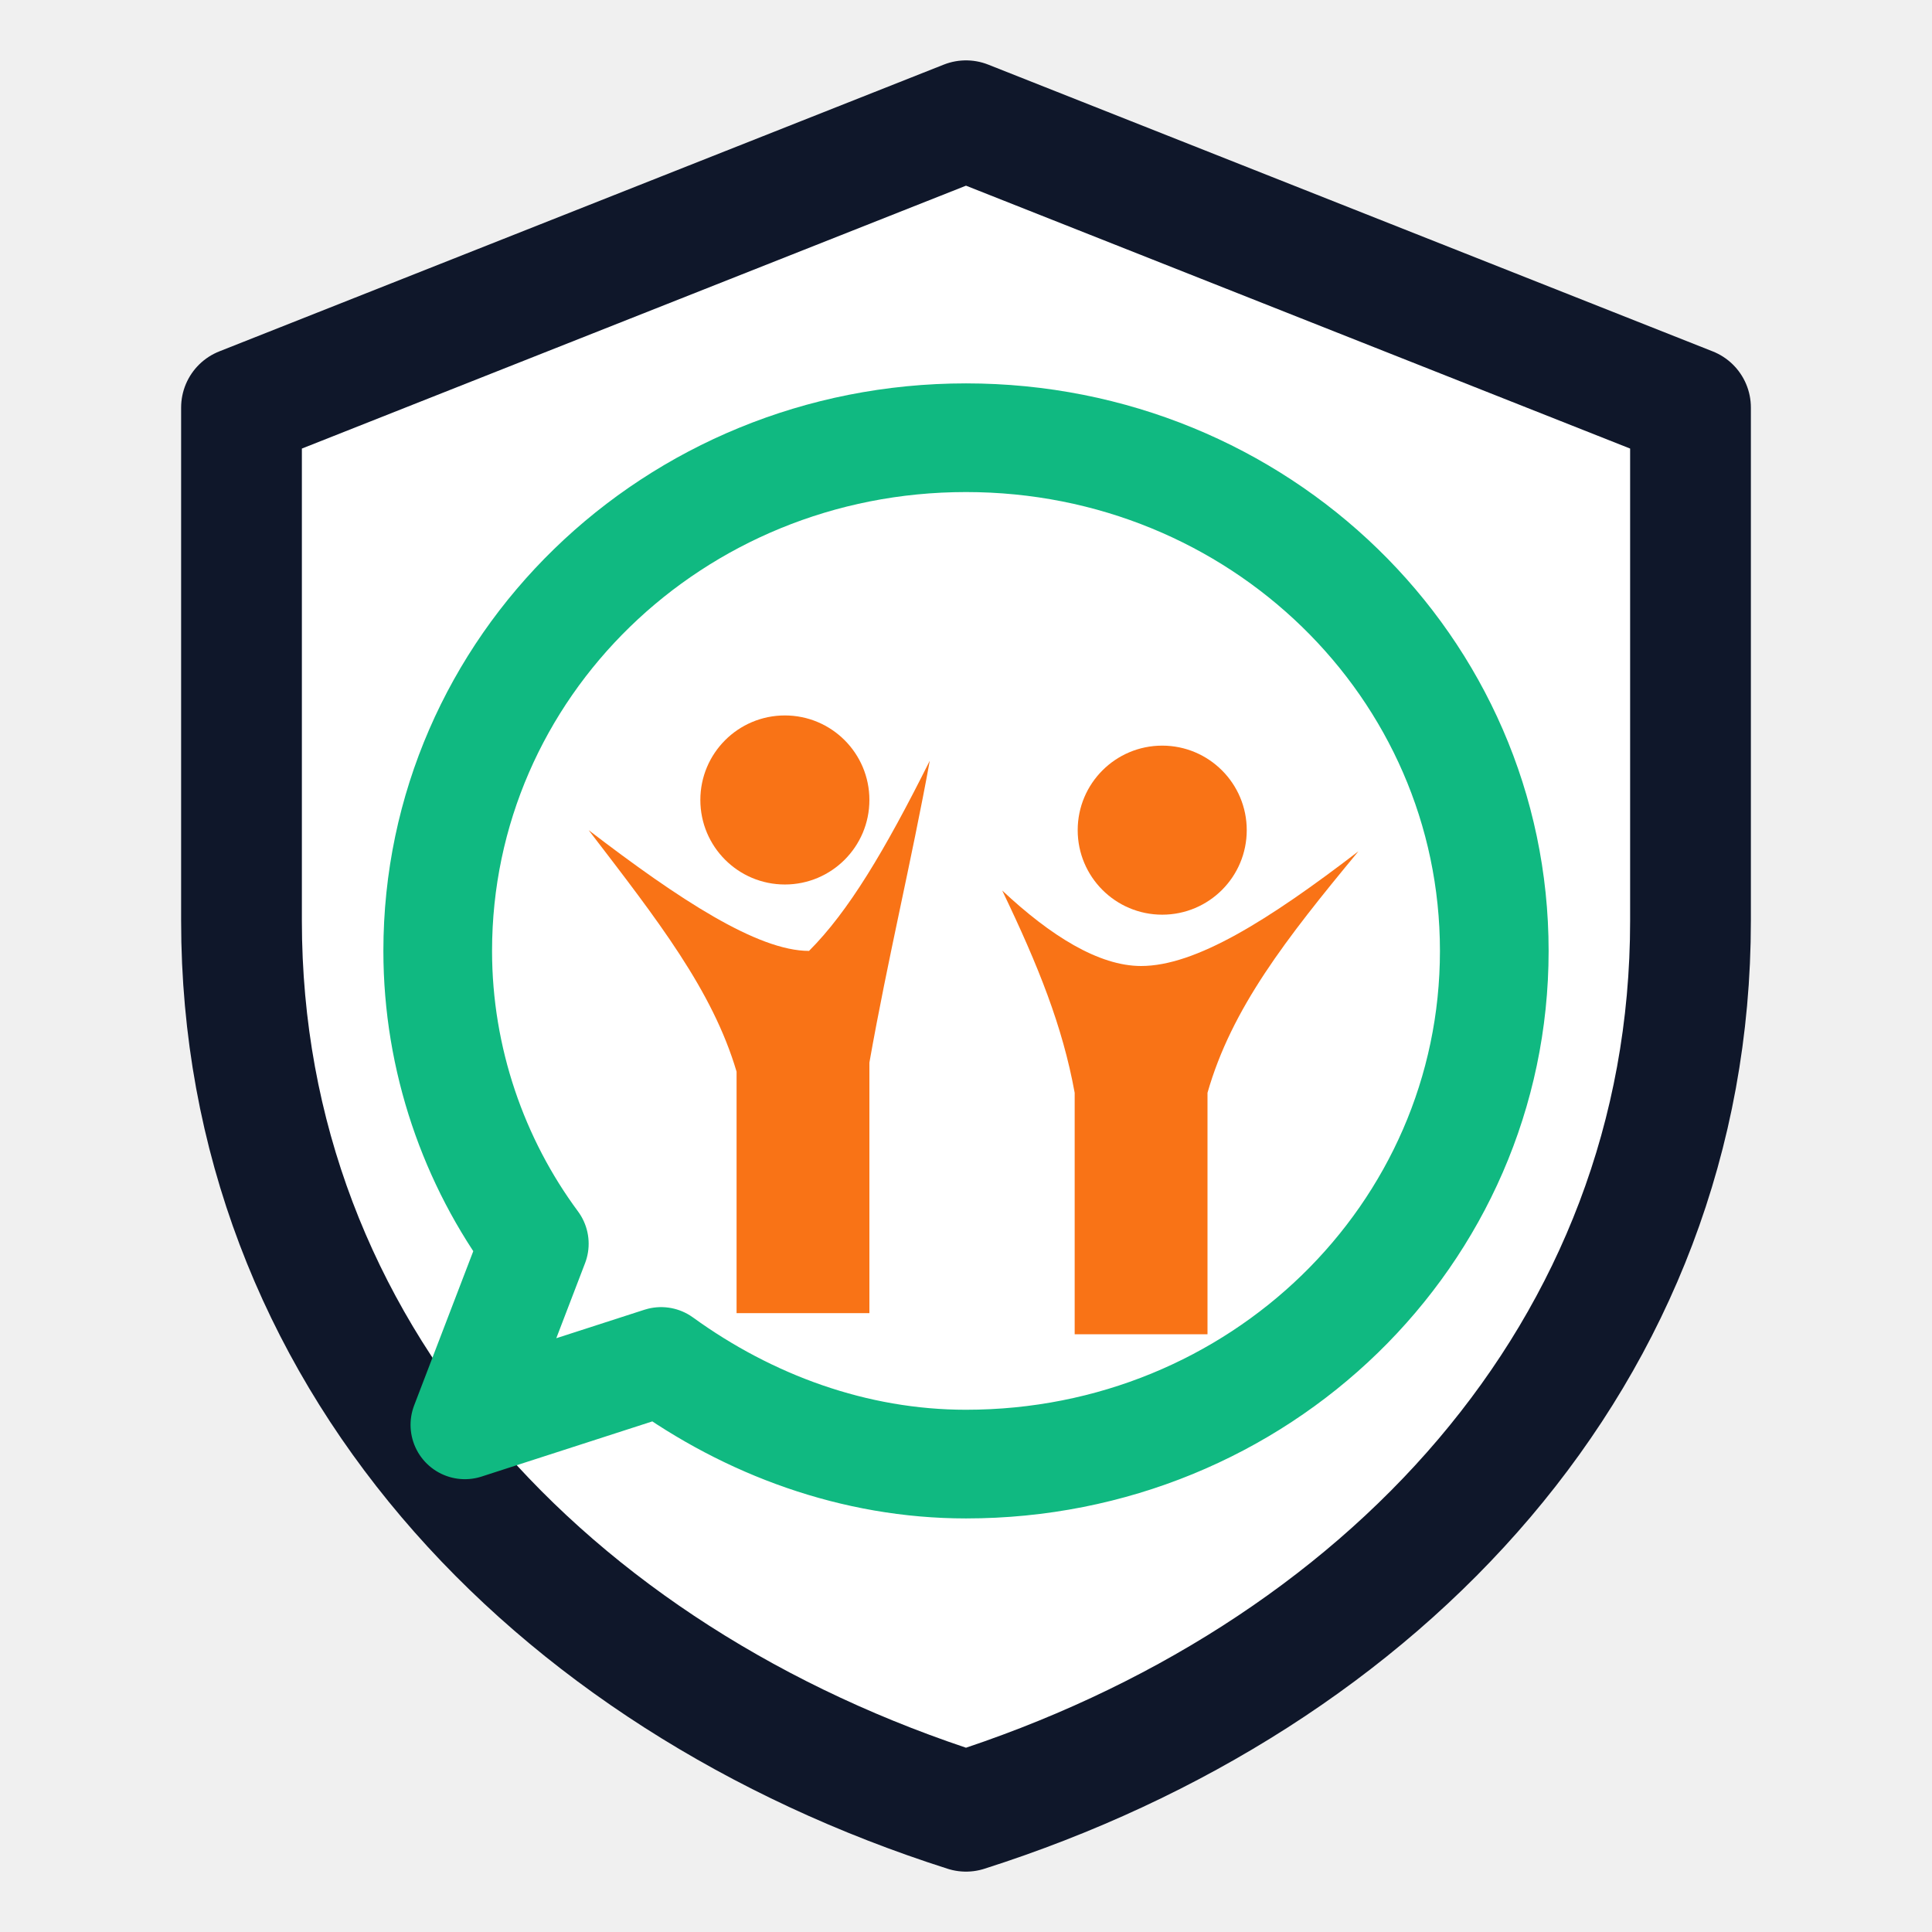
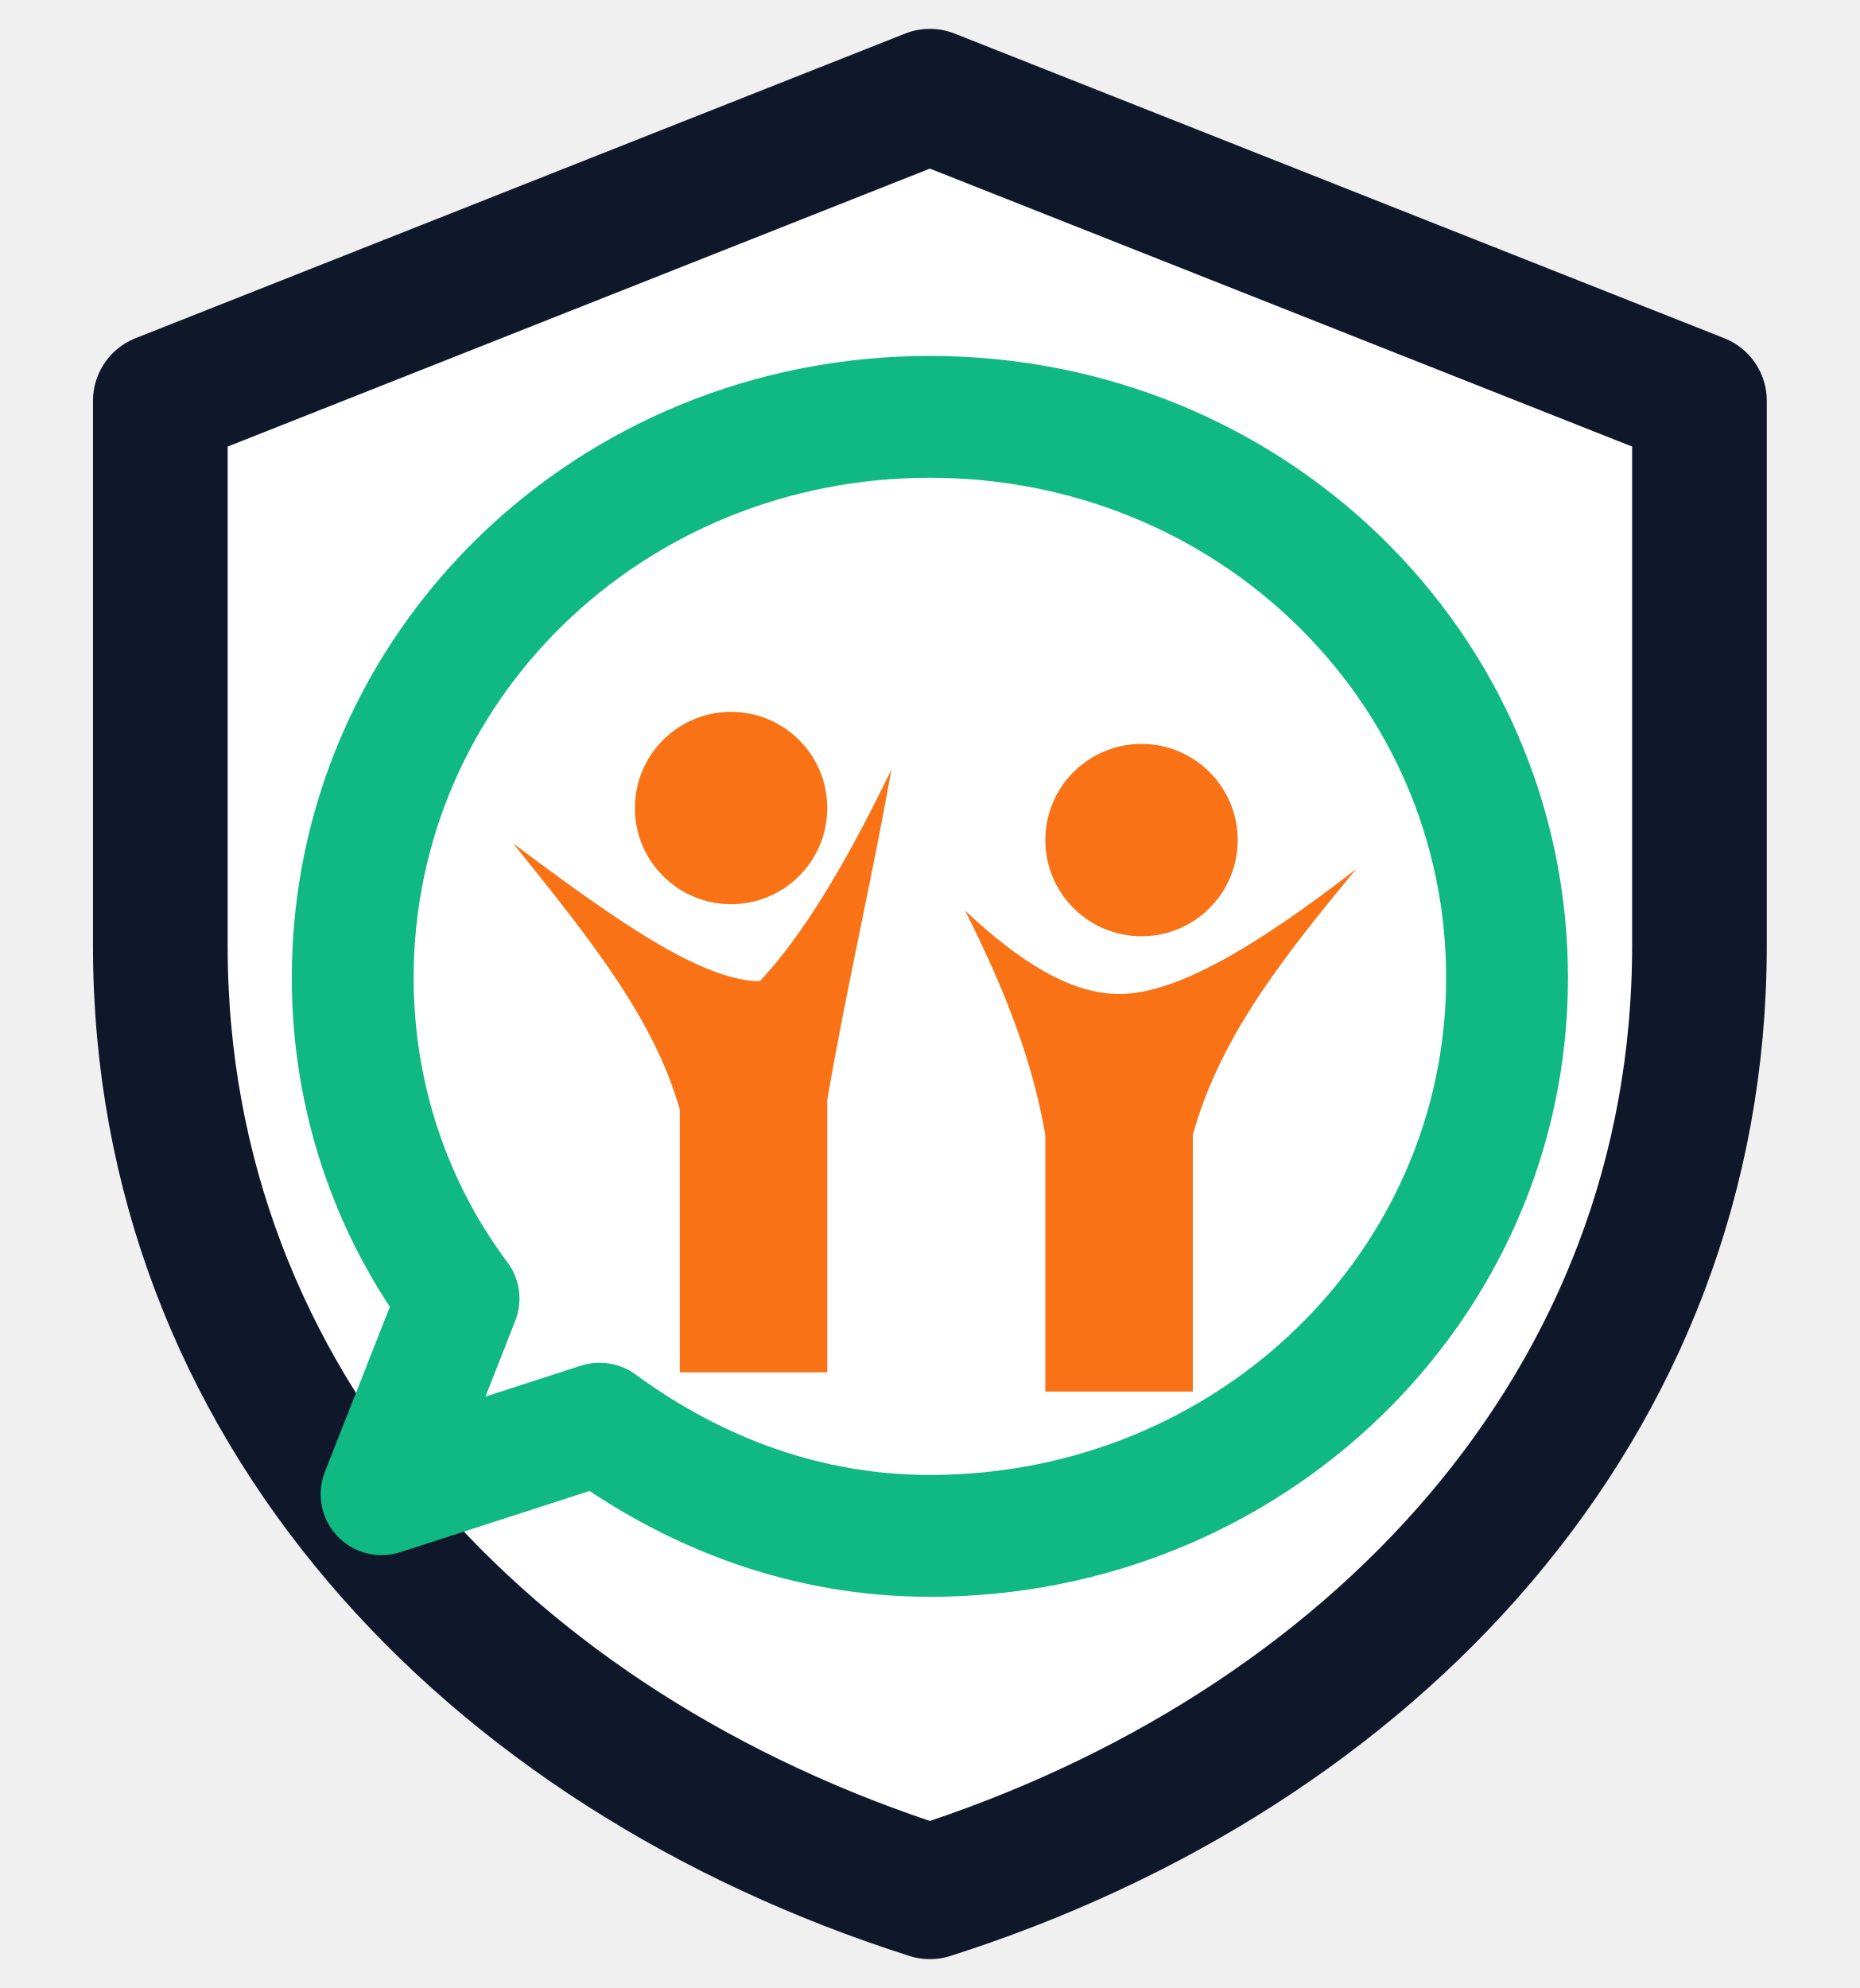
- <svg xmlns="http://www.w3.org/2000/svg" viewBox="0 0 64 64" fill="none" role="img" aria-label="SAHAYAK Emblem">
-   <path d="M32 4L56 13.5V30.5C56 44.8 45.8 55.6 32 60C18.2 55.6 8 44.8 8 30.5V13.5L32 4Z" fill="#FFFFFF" stroke="#0F172A" stroke-width="4" stroke-linejoin="round" />
-   <path d="M32 14.5C22.3 14.5 14.5 22.1 14.5 31.5C14.5 35.1 15.7 38.5 17.7 41.2L15.4 47.2L21.9 45.1C24.8 47.2 28.3 48.5 32 48.5C41.7 48.5 49.5 40.9 49.5 31.5C49.5 22.1 41.7 14.5 32 14.5Z" stroke="#10B981" stroke-width="3.6" stroke-linecap="round" stroke-linejoin="round" />
-   <circle cx="26" cy="26.5" r="2.8" fill="#F97316" />
-   <path d="M19.5 27.5C21.8 30.5 23.6 32.8 24.4 35.5V43.5H28.8V35.2C29.4 31.8 30.2 28.5 30.8 25.2C29.3 28.2 28.1 30.2 26.8 31.5C25.1 31.5 22.5 29.8 19.5 27.5Z" fill="#F97316" />
-   <circle cx="38.5" cy="27.5" r="2.8" fill="#F97316" />
-   <path d="M33.2 29.5C34.4 32 35.2 34 35.6 36.2V44.2H40V36.2C40.8 33.4 42.6 31.1 45 28.2C42 30.5 39.6 32 37.8 32C36.4 32 34.8 31 33.2 29.5Z" fill="#F97316" />
+ <svg xmlns="http://www.w3.org/2000/svg" viewBox="3 1 58 62" fill="none" role="img" aria-label="SAHAYAK Emblem">
+   <path d="M32 4L56 13.5V30.5C56 44.8 45.8 55.6 32 60C18.2 55.6 8 44.8 8 30.5V13.5L32 4Z" fill="#FFFFFF" stroke="#0F172A" stroke-width="4.2" stroke-linejoin="round" />
+   <path d="M32 14C22 14 14 21.8 14 31.5C14 35.2 15.2 38.7 17.3 41.5L14.9 47.6L21.7 45.4C24.7 47.6 28.2 48.9 32 48.9C42 48.9 50 41.1 50 31.5C50 21.8 42 14 32 14Z" stroke="#10B981" stroke-width="3.8" stroke-linecap="round" stroke-linejoin="round" />
+   <circle cx="25.8" cy="26.2" r="3" fill="#F97316" />
+   <path d="M19 27.3C21.5 30.4 23.4 32.8 24.2 35.6V43.8H28.8V35.3C29.4 31.8 30.2 28.4 30.8 25C29.3 28.1 28 30.2 26.7 31.6C24.9 31.6 22.2 29.7 19 27.3Z" fill="#F97316" />
+   <circle cx="38.6" cy="27.2" r="3" fill="#F97316" />
+   <path d="M33.1 29.4C34.4 32 35.2 34.1 35.6 36.4V44.4H40.2V36.4C41 33.5 42.8 31.1 45.3 28.1C42.2 30.5 39.7 32 37.9 32C36.4 32 34.8 31 33.1 29.4Z" fill="#F97316" />
</svg>
